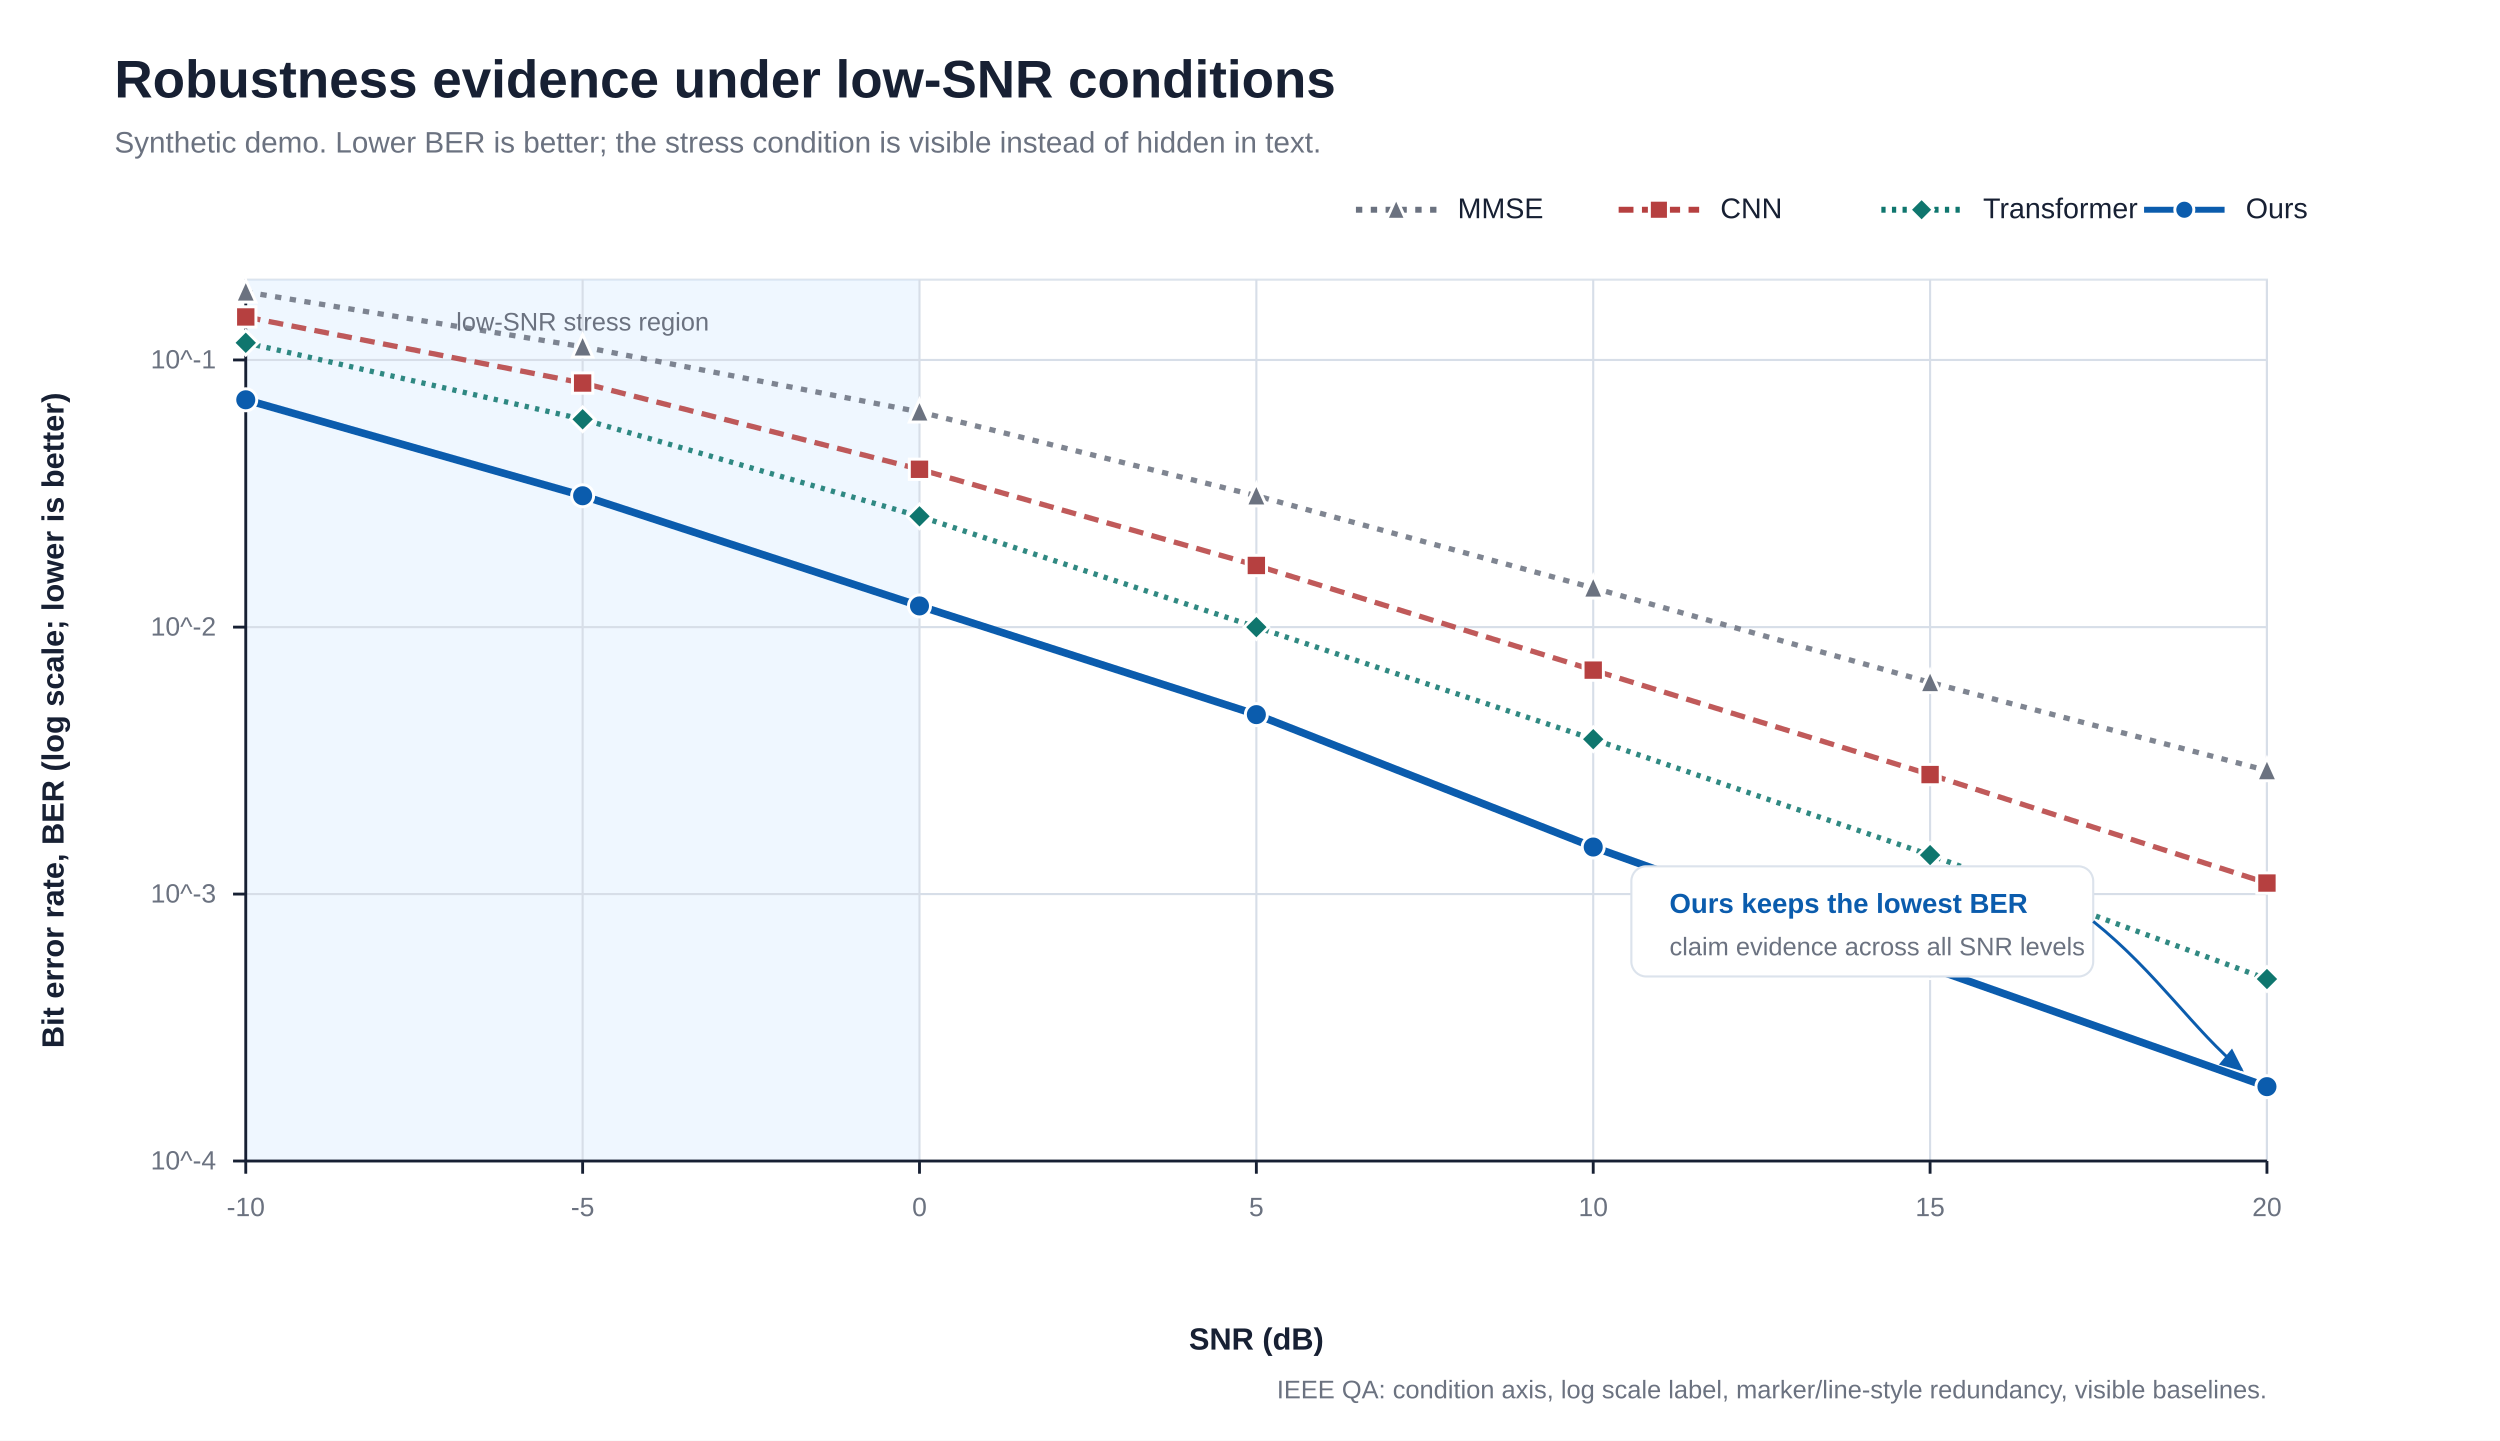
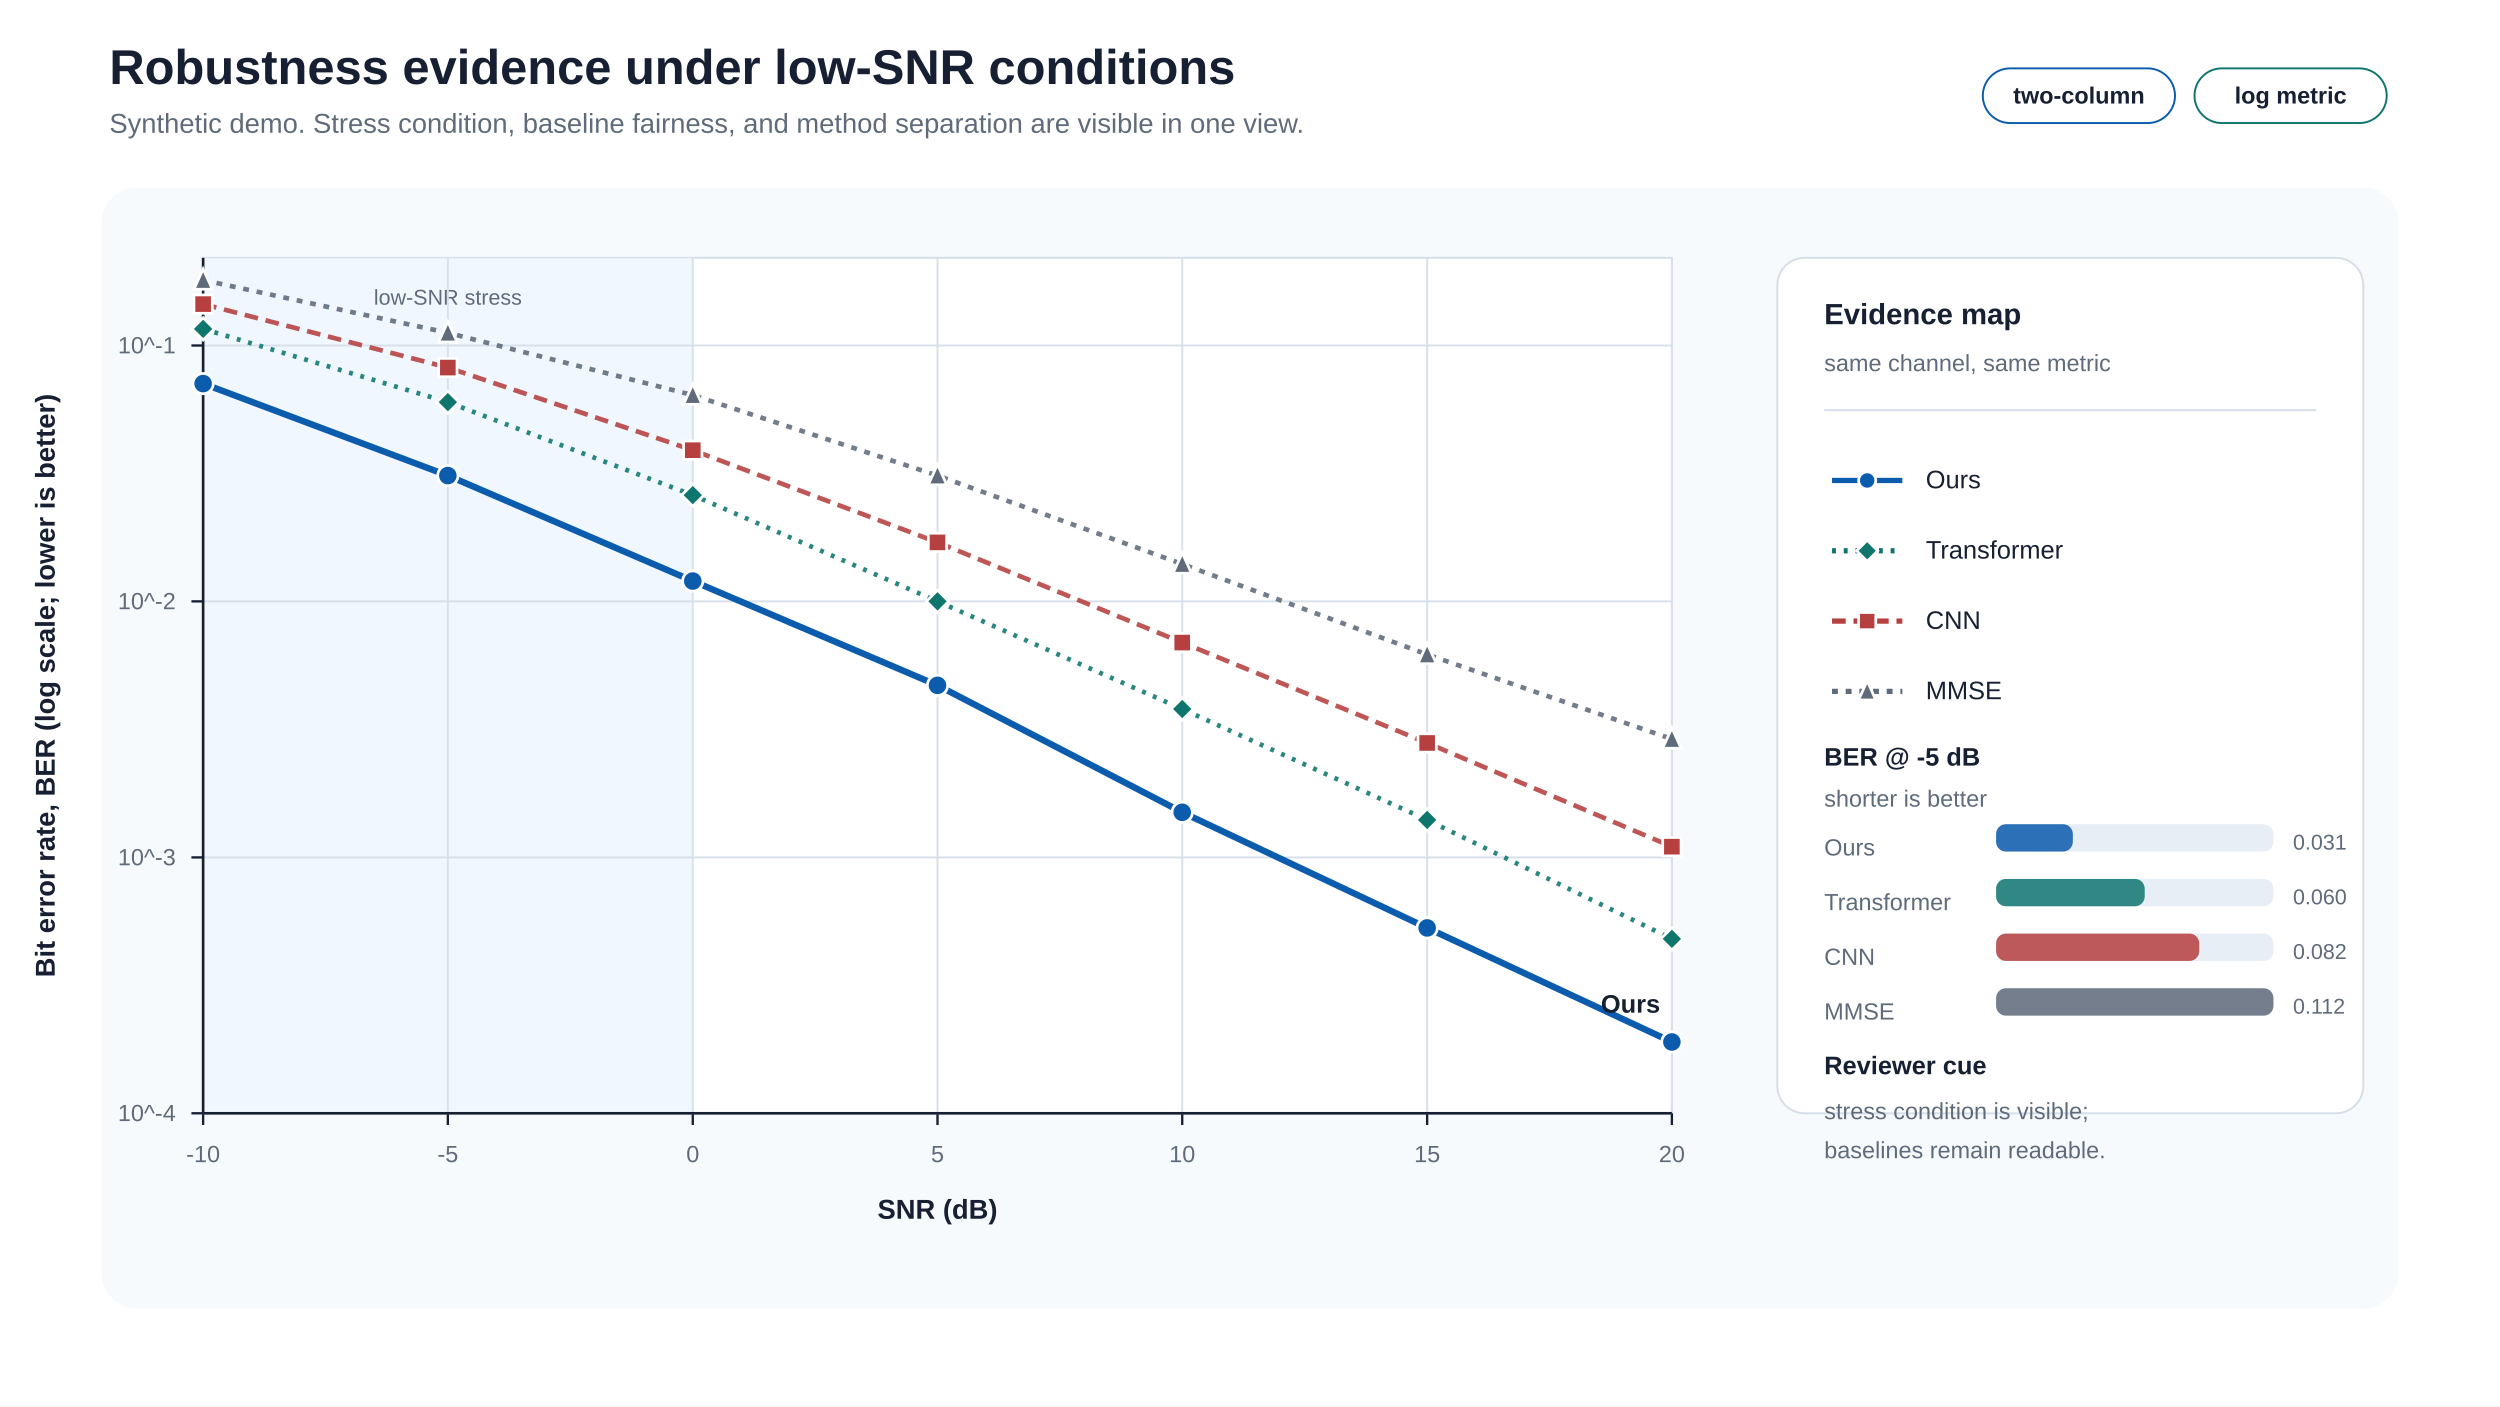
- <svg xmlns="http://www.w3.org/2000/svg" width="1180" height="680" viewBox="0 0 1180 680" role="img" aria-label="Robustness evidence under low-SNR conditions">
-   <rect width="1180" height="680" fill="#ffffff" />
+ <svg xmlns="http://www.w3.org/2000/svg" width="1280" height="720" viewBox="0 0 1280 720" role="img" aria-label="Robustness evidence under low-SNR conditions">
+   <rect width="1280" height="720" fill="#FFFFFF" />
  <style>
    text { font-family: Arial, Helvetica, sans-serif; fill: #172033; }
    .title { font-size: 25px; font-weight: 700; }
-     .subtitle { font-size: 14px; fill: #6B7280; }
-     .axis { stroke: #172033; stroke-width: 1.35; }
-     .grid { stroke: #D7DEE8; stroke-width: 1; }
-     .tick { font-size: 12.5px; fill: #6B7280; }
-     .label { font-size: 14.5px; font-weight: 700; }
-     .small { font-size: 12px; fill: #6B7280; }
-     .legend { font-size: 13.5px; fill: #172033; }
-     .note { font-size: 12px; fill: #6B7280; }
-     .panel { font-size: 16px; font-weight: 700; }
+     .subtitle { font-size: 14px; fill: #5F6B7A; }
+     .axislabel { font-size: 14px; font-weight: 700; }
+     .tick { font-size: 12px; fill: #5F6B7A; }
+     .tiny { font-size: 11px; fill: #5F6B7A; }
+     .small { font-size: 12px; fill: #5F6B7A; }
+     .legend { font-size: 13px; fill: #172033; }
+     .paneltitle { font-size: 15px; font-weight: 700; }
    .method { font-size: 13px; font-weight: 700; }
+     .metric { font-size: 24px; font-weight: 700; }
+     .pill { font-size: 12px; }
+     .header { font-size: 13px; font-weight: 700; fill: #FFFFFF; }
+     .cell { font-size: 13px; }
  </style>
-   <text x="54" y="46" class="title">Robustness evidence under low-SNR conditions</text>
-   <text x="54" y="72" class="subtitle">Synthetic demo. Lower BER is better; the stress condition is visible instead of hidden in text.</text>
-   <rect x="116" y="132" width="954" height="416" fill="#ffffff" stroke="#DCE3EC" />
-   <rect x="116.0" y="132" width="318.0" height="416" fill="#D9ECFF" opacity="0.42" />
-   <text x="275.0" y="156" text-anchor="middle" class="note">low-SNR stress region</text>
-   <line x1="116.0" y1="132" x2="116.0" y2="548" class="grid" />
-   <line x1="116.0" y1="548" x2="116.0" y2="554" class="axis" />
-   <text x="116.0" y="574" text-anchor="middle" class="tick">-10</text>
-   <line x1="275.0" y1="132" x2="275.0" y2="548" class="grid" />
-   <line x1="275.0" y1="548" x2="275.0" y2="554" class="axis" />
-   <text x="275.0" y="574" text-anchor="middle" class="tick">-5</text>
-   <line x1="434.0" y1="132" x2="434.0" y2="548" class="grid" />
-   <line x1="434.0" y1="548" x2="434.0" y2="554" class="axis" />
-   <text x="434.0" y="574" text-anchor="middle" class="tick">0</text>
-   <line x1="593.0" y1="132" x2="593.0" y2="548" class="grid" />
-   <line x1="593.0" y1="548" x2="593.0" y2="554" class="axis" />
-   <text x="593.0" y="574" text-anchor="middle" class="tick">5</text>
-   <line x1="752.0" y1="132" x2="752.0" y2="548" class="grid" />
-   <line x1="752.0" y1="548" x2="752.0" y2="554" class="axis" />
-   <text x="752.0" y="574" text-anchor="middle" class="tick">10</text>
-   <line x1="911.0" y1="132" x2="911.0" y2="548" class="grid" />
-   <line x1="911.0" y1="548" x2="911.0" y2="554" class="axis" />
-   <text x="911.0" y="574" text-anchor="middle" class="tick">15</text>
-   <line x1="1070.0" y1="132" x2="1070.0" y2="548" class="grid" />
-   <line x1="1070.0" y1="548" x2="1070.0" y2="554" class="axis" />
-   <text x="1070.0" y="574" text-anchor="middle" class="tick">20</text>
-   <line x1="116" y1="169.9" x2="1070" y2="169.9" class="grid" />
-   <line x1="110" y1="169.9" x2="116" y2="169.9" class="axis" />
-   <text x="102" y="173.9" text-anchor="end" class="tick">10^-1</text>
-   <line x1="116" y1="296.0" x2="1070" y2="296.0" class="grid" />
-   <line x1="110" y1="296.0" x2="116" y2="296.0" class="axis" />
-   <text x="102" y="300.0" text-anchor="end" class="tick">10^-2</text>
-   <line x1="116" y1="422.0" x2="1070" y2="422.0" class="grid" />
-   <line x1="110" y1="422.0" x2="116" y2="422.0" class="axis" />
-   <text x="102" y="426.0" text-anchor="end" class="tick">10^-3</text>
-   <line x1="116" y1="548.0" x2="1070" y2="548.0" class="grid" />
-   <line x1="110" y1="548.0" x2="116" y2="548.0" class="axis" />
-   <text x="102" y="552.0" text-anchor="end" class="tick">10^-4</text>
-   <line x1="116" y1="548" x2="1070" y2="548" class="axis" />
-   <line x1="116" y1="132" x2="116" y2="548" class="axis" />
-   <polyline points="116.0,137.8 275.0,163.7 434.0,194.4 593.0,234.0 752.0,277.5 911.0,322.1 1070.0,363.7" fill="none" stroke="#6B7280" stroke-width="2.5" opacity="0.86" stroke-dasharray="3,4" />
-   <path d="M116.0,132.0 L120.8,142.6 L111.2,142.6 Z" fill="#6B7280" stroke="#ffffff" stroke-width="1.4" />
-   <path d="M275.0,157.9 L279.8,168.5 L270.2,168.5 Z" fill="#6B7280" stroke="#ffffff" stroke-width="1.4" />
-   <path d="M434.0,188.6 L438.8,199.2 L429.2,199.2 Z" fill="#6B7280" stroke="#ffffff" stroke-width="1.4" />
-   <path d="M593.0,228.2 L597.8,238.8 L588.2,238.8 Z" fill="#6B7280" stroke="#ffffff" stroke-width="1.4" />
-   <path d="M752.0,271.7 L756.8,282.3 L747.2,282.3 Z" fill="#6B7280" stroke="#ffffff" stroke-width="1.4" />
-   <path d="M911.0,316.3 L915.8,326.9 L906.2,326.9 Z" fill="#6B7280" stroke="#ffffff" stroke-width="1.4" />
-   <path d="M1070.0,357.9 L1074.8,368.5 L1065.2,368.5 Z" fill="#6B7280" stroke="#ffffff" stroke-width="1.4" />
-   <polyline points="116.0,149.6 275.0,180.8 434.0,221.5 593.0,266.9 752.0,316.3 911.0,365.6 1070.0,416.8" fill="none" stroke="#B64040" stroke-width="2.5" opacity="0.86" stroke-dasharray="7,4" />
-   <rect x="111.2" y="144.8" width="9.6" height="9.6" fill="#B64040" stroke="#ffffff" stroke-width="1.4" />
-   <rect x="270.2" y="176.0" width="9.6" height="9.6" fill="#B64040" stroke="#ffffff" stroke-width="1.4" />
-   <rect x="429.2" y="216.7" width="9.6" height="9.6" fill="#B64040" stroke="#ffffff" stroke-width="1.4" />
-   <rect x="588.2" y="262.1" width="9.6" height="9.6" fill="#B64040" stroke="#ffffff" stroke-width="1.4" />
-   <rect x="747.2" y="311.5" width="9.6" height="9.6" fill="#B64040" stroke="#ffffff" stroke-width="1.4" />
-   <rect x="906.2" y="360.8" width="9.6" height="9.6" fill="#B64040" stroke="#ffffff" stroke-width="1.4" />
-   <rect x="1065.2" y="412.0" width="9.6" height="9.6" fill="#B64040" stroke="#ffffff" stroke-width="1.4" />
-   <polyline points="116.0,161.8 275.0,197.9 434.0,243.7 593.0,296.0 752.0,348.9 911.0,403.6 1070.0,462.1" fill="none" stroke="#0F766E" stroke-width="2.5" opacity="0.86" stroke-dasharray="2,3" />
-   <path d="M116.0,156.0 L121.8,161.8 L116.0,167.6 L110.2,161.8 Z" fill="#0F766E" stroke="#ffffff" stroke-width="1.4" />
-   <path d="M275.0,192.1 L280.8,197.9 L275.0,203.7 L269.2,197.9 Z" fill="#0F766E" stroke="#ffffff" stroke-width="1.4" />
-   <path d="M434.0,237.9 L439.8,243.7 L434.0,249.5 L428.2,243.7 Z" fill="#0F766E" stroke="#ffffff" stroke-width="1.4" />
-   <path d="M593.0,290.2 L598.8,296.0 L593.0,301.8 L587.2,296.0 Z" fill="#0F766E" stroke="#ffffff" stroke-width="1.4" />
-   <path d="M752.0,343.1 L757.8,348.9 L752.0,354.7 L746.2,348.9 Z" fill="#0F766E" stroke="#ffffff" stroke-width="1.4" />
-   <path d="M911.0,397.8 L916.8,403.6 L911.0,409.4 L905.2,403.6 Z" fill="#0F766E" stroke="#ffffff" stroke-width="1.4" />
-   <path d="M1070.0,456.3 L1075.8,462.1 L1070.0,467.9 L1064.2,462.1 Z" fill="#0F766E" stroke="#ffffff" stroke-width="1.4" />
-   <polyline points="116.0,188.7 275.0,234.0 434.0,286.0 593.0,337.3 752.0,399.8 911.0,456.7 1070.0,512.9" fill="none" stroke="#0B5CAD" stroke-width="3.6" opacity="1.0" />
-   <circle cx="116.0" cy="188.7" r="5.2" fill="#0B5CAD" stroke="#ffffff" stroke-width="1.4" />
-   <circle cx="275.0" cy="234.0" r="5.2" fill="#0B5CAD" stroke="#ffffff" stroke-width="1.4" />
-   <circle cx="434.0" cy="286.0" r="5.2" fill="#0B5CAD" stroke="#ffffff" stroke-width="1.4" />
-   <circle cx="593.0" cy="337.3" r="5.2" fill="#0B5CAD" stroke="#ffffff" stroke-width="1.4" />
-   <circle cx="752.0" cy="399.8" r="5.2" fill="#0B5CAD" stroke="#ffffff" stroke-width="1.4" />
-   <circle cx="911.0" cy="456.7" r="5.2" fill="#0B5CAD" stroke="#ffffff" stroke-width="1.4" />
-   <circle cx="1070.0" cy="512.9" r="5.2" fill="#0B5CAD" stroke="#ffffff" stroke-width="1.4" />
-   <line x1="640" y1="99" x2="678" y2="99" stroke="#6B7280" stroke-width="2.8" stroke-dasharray="3,4" />
-   <path d="M659.0,93.5 L663.5,103.5 L654.5,103.5 Z" fill="#6B7280" stroke="#ffffff" stroke-width="1.4" />
-   <text x="688" y="103" class="legend">MMSE</text>
-   <line x1="764" y1="99" x2="802" y2="99" stroke="#B64040" stroke-width="2.8" stroke-dasharray="7,4" />
-   <rect x="778.5" y="94.5" width="9.0" height="9.0" fill="#B64040" stroke="#ffffff" stroke-width="1.4" />
-   <text x="812" y="103" class="legend">CNN</text>
-   <line x1="888" y1="99" x2="926" y2="99" stroke="#0F766E" stroke-width="2.8" stroke-dasharray="2,3" />
-   <path d="M907.0,93.5 L912.5,99.0 L907.0,104.5 L901.5,99.0 Z" fill="#0F766E" stroke="#ffffff" stroke-width="1.4" />
-   <text x="936" y="103" class="legend">Transformer</text>
-   <line x1="1012" y1="99" x2="1050" y2="99" stroke="#0B5CAD" stroke-width="2.8" />
-   <circle cx="1031.0" cy="99.0" r="4.5" fill="#0B5CAD" stroke="#ffffff" stroke-width="1.4" />
-   <text x="1060" y="103" class="legend">Ours</text>
-   <rect x="770.0" y="408.9" width="218" height="52" rx="7" fill="#ffffff" stroke="#DCE3EC" />
-   <path d="M988.0,434.9 C1018.0,458.9 1036.0,486.9 1058.0,504.9" fill="none" stroke="#0B5CAD" stroke-width="1.4" marker-end="url(#arrow-blue)" />
-   <defs>
-     <marker id="arrow-blue" markerWidth="8" markerHeight="8" refX="7" refY="3.5" orient="auto">
-       <path d="M0,0 L8,3.5 L0,7 Z" fill="#0B5CAD" />
-     </marker>
-   </defs>
-   <text x="788.0" y="430.9" class="method" style="fill:#0B5CAD">Ours keeps the lowest BER</text>
-   <text x="788.0" y="450.9" class="small">claim evidence across all SNR levels</text>
-   <text x="593.0" y="637" text-anchor="middle" class="label">SNR (dB)</text>
-   <text x="30" y="340.0" transform="rotate(-90 30 340.0)" text-anchor="middle" class="label">Bit error rate, BER (log scale; lower is better)</text>
-   <text x="1070" y="660" text-anchor="end" class="small">IEEE QA: condition axis, log scale label, marker/line-style redundancy, visible baselines.</text>
+   <text x="56" y="43" class="title">Robustness evidence under low-SNR conditions</text>
+   <text x="56" y="68" class="subtitle">Synthetic demo. Stress condition, baseline fairness, and method separation are visible in one view.</text>
+   <rect x="1123.6" y="35.0" width="98.4" height="28.0" rx="14.0" fill="#FFFFFF" stroke="#0F766E" opacity="1.000" />
+   <text x="1172.8" y="53.0" text-anchor="middle" class="pill" fill="#0F766E" font-weight="700">log metric</text>
+   <rect x="1015.2" y="35.0" width="98.4" height="28.0" rx="14.0" fill="#FFFFFF" stroke="#0B5CAD" opacity="1.000" />
+   <text x="1064.4" y="53.0" text-anchor="middle" class="pill" fill="#0B5CAD" font-weight="700">two-column</text>
+   <rect x="52.0" y="96.0" width="1176.0" height="574.0" rx="18.0" fill="#F7FAFD" stroke="none" opacity="1.000" />
+   <rect x="104.0" y="132.0" width="752.0" height="438.0" rx="0.0" fill="#FFFFFF" stroke="#D5DEE9" opacity="1.000" />
+   <rect x="104.0" y="132.0" width="250.7" height="438.0" rx="0.0" fill="#EAF4FF" stroke="none" opacity="0.720" />
+   <text x="229.3" y="156.0" text-anchor="middle" class="tiny" fill="#5F6B7A">low-SNR stress</text>
+   <line x1="104.0" y1="132.0" x2="104.0" y2="570.0" stroke="#D8E0EA" stroke-width="1.00" />
+   <line x1="104.0" y1="570.0" x2="104.0" y2="576.0" stroke="#172033" stroke-width="1.20" />
+   <text x="104.0" y="595.0" text-anchor="middle" class="tick">-10</text>
+   <line x1="229.3" y1="132.0" x2="229.3" y2="570.0" stroke="#D8E0EA" stroke-width="1.00" />
+   <line x1="229.3" y1="570.0" x2="229.3" y2="576.0" stroke="#172033" stroke-width="1.20" />
+   <text x="229.3" y="595.0" text-anchor="middle" class="tick">-5</text>
+   <line x1="354.7" y1="132.0" x2="354.7" y2="570.0" stroke="#D8E0EA" stroke-width="1.00" />
+   <line x1="354.7" y1="570.0" x2="354.7" y2="576.0" stroke="#172033" stroke-width="1.20" />
+   <text x="354.7" y="595.0" text-anchor="middle" class="tick">0</text>
+   <line x1="480.0" y1="132.0" x2="480.0" y2="570.0" stroke="#D8E0EA" stroke-width="1.00" />
+   <line x1="480.0" y1="570.0" x2="480.0" y2="576.0" stroke="#172033" stroke-width="1.20" />
+   <text x="480.0" y="595.0" text-anchor="middle" class="tick">5</text>
+   <line x1="605.3" y1="132.0" x2="605.3" y2="570.0" stroke="#D8E0EA" stroke-width="1.00" />
+   <line x1="605.3" y1="570.0" x2="605.3" y2="576.0" stroke="#172033" stroke-width="1.20" />
+   <text x="605.3" y="595.0" text-anchor="middle" class="tick">10</text>
+   <line x1="730.7" y1="132.0" x2="730.7" y2="570.0" stroke="#D8E0EA" stroke-width="1.00" />
+   <line x1="730.7" y1="570.0" x2="730.7" y2="576.0" stroke="#172033" stroke-width="1.20" />
+   <text x="730.7" y="595.0" text-anchor="middle" class="tick">15</text>
+   <line x1="856.0" y1="132.0" x2="856.0" y2="570.0" stroke="#D8E0EA" stroke-width="1.00" />
+   <line x1="856.0" y1="570.0" x2="856.0" y2="576.0" stroke="#172033" stroke-width="1.20" />
+   <text x="856.0" y="595.0" text-anchor="middle" class="tick">20</text>
+   <line x1="104.0" y1="176.9" x2="856.0" y2="176.9" stroke="#D8E0EA" stroke-width="1.00" />
+   <line x1="98.0" y1="176.9" x2="104.0" y2="176.9" stroke="#172033" stroke-width="1.20" />
+   <text x="90.0" y="180.9" text-anchor="end" class="tick">10^-1</text>
+   <line x1="104.0" y1="307.9" x2="856.0" y2="307.9" stroke="#D8E0EA" stroke-width="1.00" />
+   <line x1="98.0" y1="307.9" x2="104.0" y2="307.9" stroke="#172033" stroke-width="1.20" />
+   <text x="90.0" y="311.9" text-anchor="end" class="tick">10^-2</text>
+   <line x1="104.0" y1="439.0" x2="856.0" y2="439.0" stroke="#D8E0EA" stroke-width="1.00" />
+   <line x1="98.0" y1="439.0" x2="104.0" y2="439.0" stroke="#172033" stroke-width="1.20" />
+   <text x="90.0" y="443.0" text-anchor="end" class="tick">10^-3</text>
+   <line x1="104.0" y1="570.0" x2="856.0" y2="570.0" stroke="#D8E0EA" stroke-width="1.00" />
+   <line x1="98.0" y1="570.0" x2="104.0" y2="570.0" stroke="#172033" stroke-width="1.20" />
+   <text x="90.0" y="574.0" text-anchor="end" class="tick">10^-4</text>
+   <line x1="104.0" y1="570.0" x2="856.0" y2="570.0" stroke="#172033" stroke-width="1.35" />
+   <line x1="104.0" y1="132.0" x2="104.0" y2="570.0" stroke="#172033" stroke-width="1.35" />
+   <polyline points="104.0,143.4 229.3,170.4 354.7,202.3 480.0,243.5 605.3,288.8 730.7,335.1 856.0,378.4" fill="none" stroke="#5F6B7A" stroke-width="2.4" opacity="0.88" stroke-dasharray="3,4" />
+   <path d="M104.0,137.7 L108.7,148.1 L99.3,148.1 Z" fill="#5F6B7A" stroke="#FFFFFF" stroke-width="1.4" />
+   <path d="M229.3,164.7 L234.0,175.1 L224.6,175.1 Z" fill="#5F6B7A" stroke="#FFFFFF" stroke-width="1.4" />
+   <path d="M354.7,196.6 L359.4,207.0 L350.0,207.0 Z" fill="#5F6B7A" stroke="#FFFFFF" stroke-width="1.4" />
+   <path d="M480.0,237.8 L484.7,248.2 L475.3,248.2 Z" fill="#5F6B7A" stroke="#FFFFFF" stroke-width="1.4" />
+   <path d="M605.3,283.1 L610.0,293.5 L600.6,293.5 Z" fill="#5F6B7A" stroke="#FFFFFF" stroke-width="1.4" />
+   <path d="M730.7,329.4 L735.4,339.8 L726.0,339.8 Z" fill="#5F6B7A" stroke="#FFFFFF" stroke-width="1.4" />
+   <path d="M856.0,372.7 L860.7,383.1 L851.3,383.1 Z" fill="#5F6B7A" stroke="#FFFFFF" stroke-width="1.4" />
+   <polyline points="104.0,155.7 229.3,188.2 354.7,230.5 480.0,277.7 605.3,329.0 730.7,380.4 856.0,433.5" fill="none" stroke="#B64040" stroke-width="2.4" opacity="0.88" stroke-dasharray="7,4" />
+   <rect x="99.3" y="151.0" width="9.4" height="9.4" fill="#B64040" stroke="#FFFFFF" stroke-width="1.4" />
+   <rect x="224.6" y="183.5" width="9.4" height="9.4" fill="#B64040" stroke="#FFFFFF" stroke-width="1.4" />
+   <rect x="350.0" y="225.8" width="9.4" height="9.4" fill="#B64040" stroke="#FFFFFF" stroke-width="1.4" />
+   <rect x="475.3" y="273.0" width="9.4" height="9.4" fill="#B64040" stroke="#FFFFFF" stroke-width="1.4" />
+   <rect x="600.6" y="324.3" width="9.4" height="9.4" fill="#B64040" stroke="#FFFFFF" stroke-width="1.4" />
+   <rect x="726.0" y="375.7" width="9.4" height="9.4" fill="#B64040" stroke="#FFFFFF" stroke-width="1.4" />
+   <rect x="851.3" y="428.8" width="9.4" height="9.4" fill="#B64040" stroke="#FFFFFF" stroke-width="1.4" />
+   <polyline points="104.0,168.4 229.3,205.9 354.7,253.5 480.0,307.9 605.3,363.0 730.7,419.8 856.0,480.7" fill="none" stroke="#0F766E" stroke-width="2.4" opacity="0.88" stroke-dasharray="2,4" />
+   <path d="M104.0,162.7 L109.7,168.4 L104.0,174.1 L98.3,168.4 Z" fill="#0F766E" stroke="#FFFFFF" stroke-width="1.4" />
+   <path d="M229.3,200.2 L235.0,205.9 L229.3,211.6 L223.6,205.9 Z" fill="#0F766E" stroke="#FFFFFF" stroke-width="1.4" />
+   <path d="M354.7,247.8 L360.4,253.5 L354.7,259.2 L349.0,253.5 Z" fill="#0F766E" stroke="#FFFFFF" stroke-width="1.4" />
+   <path d="M480.0,302.2 L485.7,307.9 L480.0,313.6 L474.3,307.9 Z" fill="#0F766E" stroke="#FFFFFF" stroke-width="1.4" />
+   <path d="M605.3,357.3 L611.0,363.0 L605.3,368.7 L599.6,363.0 Z" fill="#0F766E" stroke="#FFFFFF" stroke-width="1.4" />
+   <path d="M730.7,414.1 L736.4,419.8 L730.7,425.5 L725.0,419.8 Z" fill="#0F766E" stroke="#FFFFFF" stroke-width="1.4" />
+   <path d="M856.0,475.0 L861.7,480.7 L856.0,486.4 L850.3,480.7 Z" fill="#0F766E" stroke="#FFFFFF" stroke-width="1.4" />
+   <polyline points="104.0,196.4 229.3,243.5 354.7,297.5 480.0,350.9 605.3,415.9 730.7,475.1 856.0,533.5" fill="none" stroke="#0B5CAD" stroke-width="3.3" opacity="1.00" />
+   <circle cx="104.0" cy="196.4" r="5.2" fill="#0B5CAD" stroke="#FFFFFF" stroke-width="1.4" />
+   <circle cx="229.3" cy="243.5" r="5.2" fill="#0B5CAD" stroke="#FFFFFF" stroke-width="1.4" />
+   <circle cx="354.7" cy="297.5" r="5.2" fill="#0B5CAD" stroke="#FFFFFF" stroke-width="1.4" />
+   <circle cx="480.0" cy="350.9" r="5.2" fill="#0B5CAD" stroke="#FFFFFF" stroke-width="1.4" />
+   <circle cx="605.3" cy="415.9" r="5.2" fill="#0B5CAD" stroke="#FFFFFF" stroke-width="1.4" />
+   <circle cx="730.7" cy="475.1" r="5.2" fill="#0B5CAD" stroke="#FFFFFF" stroke-width="1.4" />
+   <circle cx="856.0" cy="533.5" r="5.2" fill="#0B5CAD" stroke="#FFFFFF" stroke-width="1.4" />
+   <text x="850.0" y="518.5" text-anchor="end" class="method" fill="#0B5CAD" font-weight="700">Ours</text>
+   <text x="480.0" y="624.0" text-anchor="middle" class="axislabel">SNR (dB)</text>
+   <text x="28.0" y="351.0" transform="rotate(-90 28.0 351.0)" text-anchor="middle" class="axislabel">Bit error rate, BER (log scale; lower is better)</text>
+   <rect x="910.0" y="132.0" width="300.0" height="438.0" rx="14.0" fill="#FFFFFF" stroke="#D5DEE9" opacity="1.000" />
+   <text x="934.0" y="166.0" text-anchor="start" class="paneltitle">Evidence map</text>
+   <text x="934.0" y="190.0" text-anchor="start" class="small">same channel, same metric</text>
+   <line x1="934.0" y1="210.0" x2="1186.0" y2="210.0" stroke="#D5DEE9" stroke-width="1.00" />
+   <line x1="938.0" y1="246.0" x2="974.0" y2="246.0" stroke="#0B5CAD" stroke-width="2.7" />
+   <circle cx="956.0" cy="246.0" r="4.4" fill="#0B5CAD" stroke="#FFFFFF" stroke-width="1.4" />
+   <text x="986.0" y="250.0" text-anchor="start" class="legend">Ours</text>
+   <line x1="938.0" y1="282.0" x2="974.0" y2="282.0" stroke="#0F766E" stroke-width="2.7" stroke-dasharray="2,4" />
+   <path d="M956.0,276.6 L961.4,282.0 L956.0,287.4 L950.6,282.0 Z" fill="#0F766E" stroke="#FFFFFF" stroke-width="1.4" />
+   <text x="986.0" y="286.0" text-anchor="start" class="legend">Transformer</text>
+   <line x1="938.0" y1="318.0" x2="974.0" y2="318.0" stroke="#B64040" stroke-width="2.7" stroke-dasharray="7,4" />
+   <rect x="951.6" y="313.6" width="8.8" height="8.8" fill="#B64040" stroke="#FFFFFF" stroke-width="1.4" />
+   <text x="986.0" y="322.0" text-anchor="start" class="legend">CNN</text>
+   <line x1="938.0" y1="354.0" x2="974.0" y2="354.0" stroke="#5F6B7A" stroke-width="2.7" stroke-dasharray="3,4" />
+   <path d="M956.0,348.6 L960.4,358.4 L951.6,358.4 Z" fill="#5F6B7A" stroke="#FFFFFF" stroke-width="1.4" />
+   <text x="986.0" y="358.0" text-anchor="start" class="legend">MMSE</text>
+   <text x="934.0" y="392.0" text-anchor="start" class="method">BER @ -5 dB</text>
+   <text x="934.0" y="413.0" text-anchor="start" class="small">shorter is better</text>
+   <text x="934.0" y="438.0" text-anchor="start" class="small">Ours</text>
+   <rect x="1022.0" y="422.0" width="142.0" height="14.0" rx="5.0" fill="#E8EEF5" stroke="none" opacity="1.000" />
+   <rect x="1022.0" y="422.0" width="39.3" height="14.0" rx="5.0" fill="#0B5CAD" stroke="none" opacity="0.850" />
+   <text x="1174.0" y="435.0" text-anchor="start" class="tiny">0.031</text>
+   <text x="934.0" y="466.0" text-anchor="start" class="small">Transformer</text>
+   <rect x="1022.0" y="450.0" width="142.0" height="14.0" rx="5.0" fill="#E8EEF5" stroke="none" opacity="1.000" />
+   <rect x="1022.0" y="450.0" width="76.1" height="14.0" rx="5.0" fill="#0F766E" stroke="none" opacity="0.850" />
+   <text x="1174.0" y="463.0" text-anchor="start" class="tiny">0.060</text>
+   <text x="934.0" y="494.0" text-anchor="start" class="small">CNN</text>
+   <rect x="1022.0" y="478.0" width="142.0" height="14.0" rx="5.0" fill="#E8EEF5" stroke="none" opacity="1.000" />
+   <rect x="1022.0" y="478.0" width="104.0" height="14.0" rx="5.0" fill="#B64040" stroke="none" opacity="0.850" />
+   <text x="1174.0" y="491.0" text-anchor="start" class="tiny">0.082</text>
+   <text x="934.0" y="522.0" text-anchor="start" class="small">MMSE</text>
+   <rect x="1022.0" y="506.0" width="142.0" height="14.0" rx="5.0" fill="#E8EEF5" stroke="none" opacity="1.000" />
+   <rect x="1022.0" y="506.0" width="142.0" height="14.0" rx="5.0" fill="#5F6B7A" stroke="none" opacity="0.850" />
+   <text x="1174.0" y="519.0" text-anchor="start" class="tiny">0.112</text>
+   <text x="934.0" y="550.0" text-anchor="start" class="method" fill="#0B5CAD">Reviewer cue</text>
+   <text x="934.0" y="573.0" text-anchor="start" class="small">stress condition is visible;</text>
+   <text x="934.0" y="593.0" text-anchor="start" class="small">baselines remain readable.</text>
</svg>
